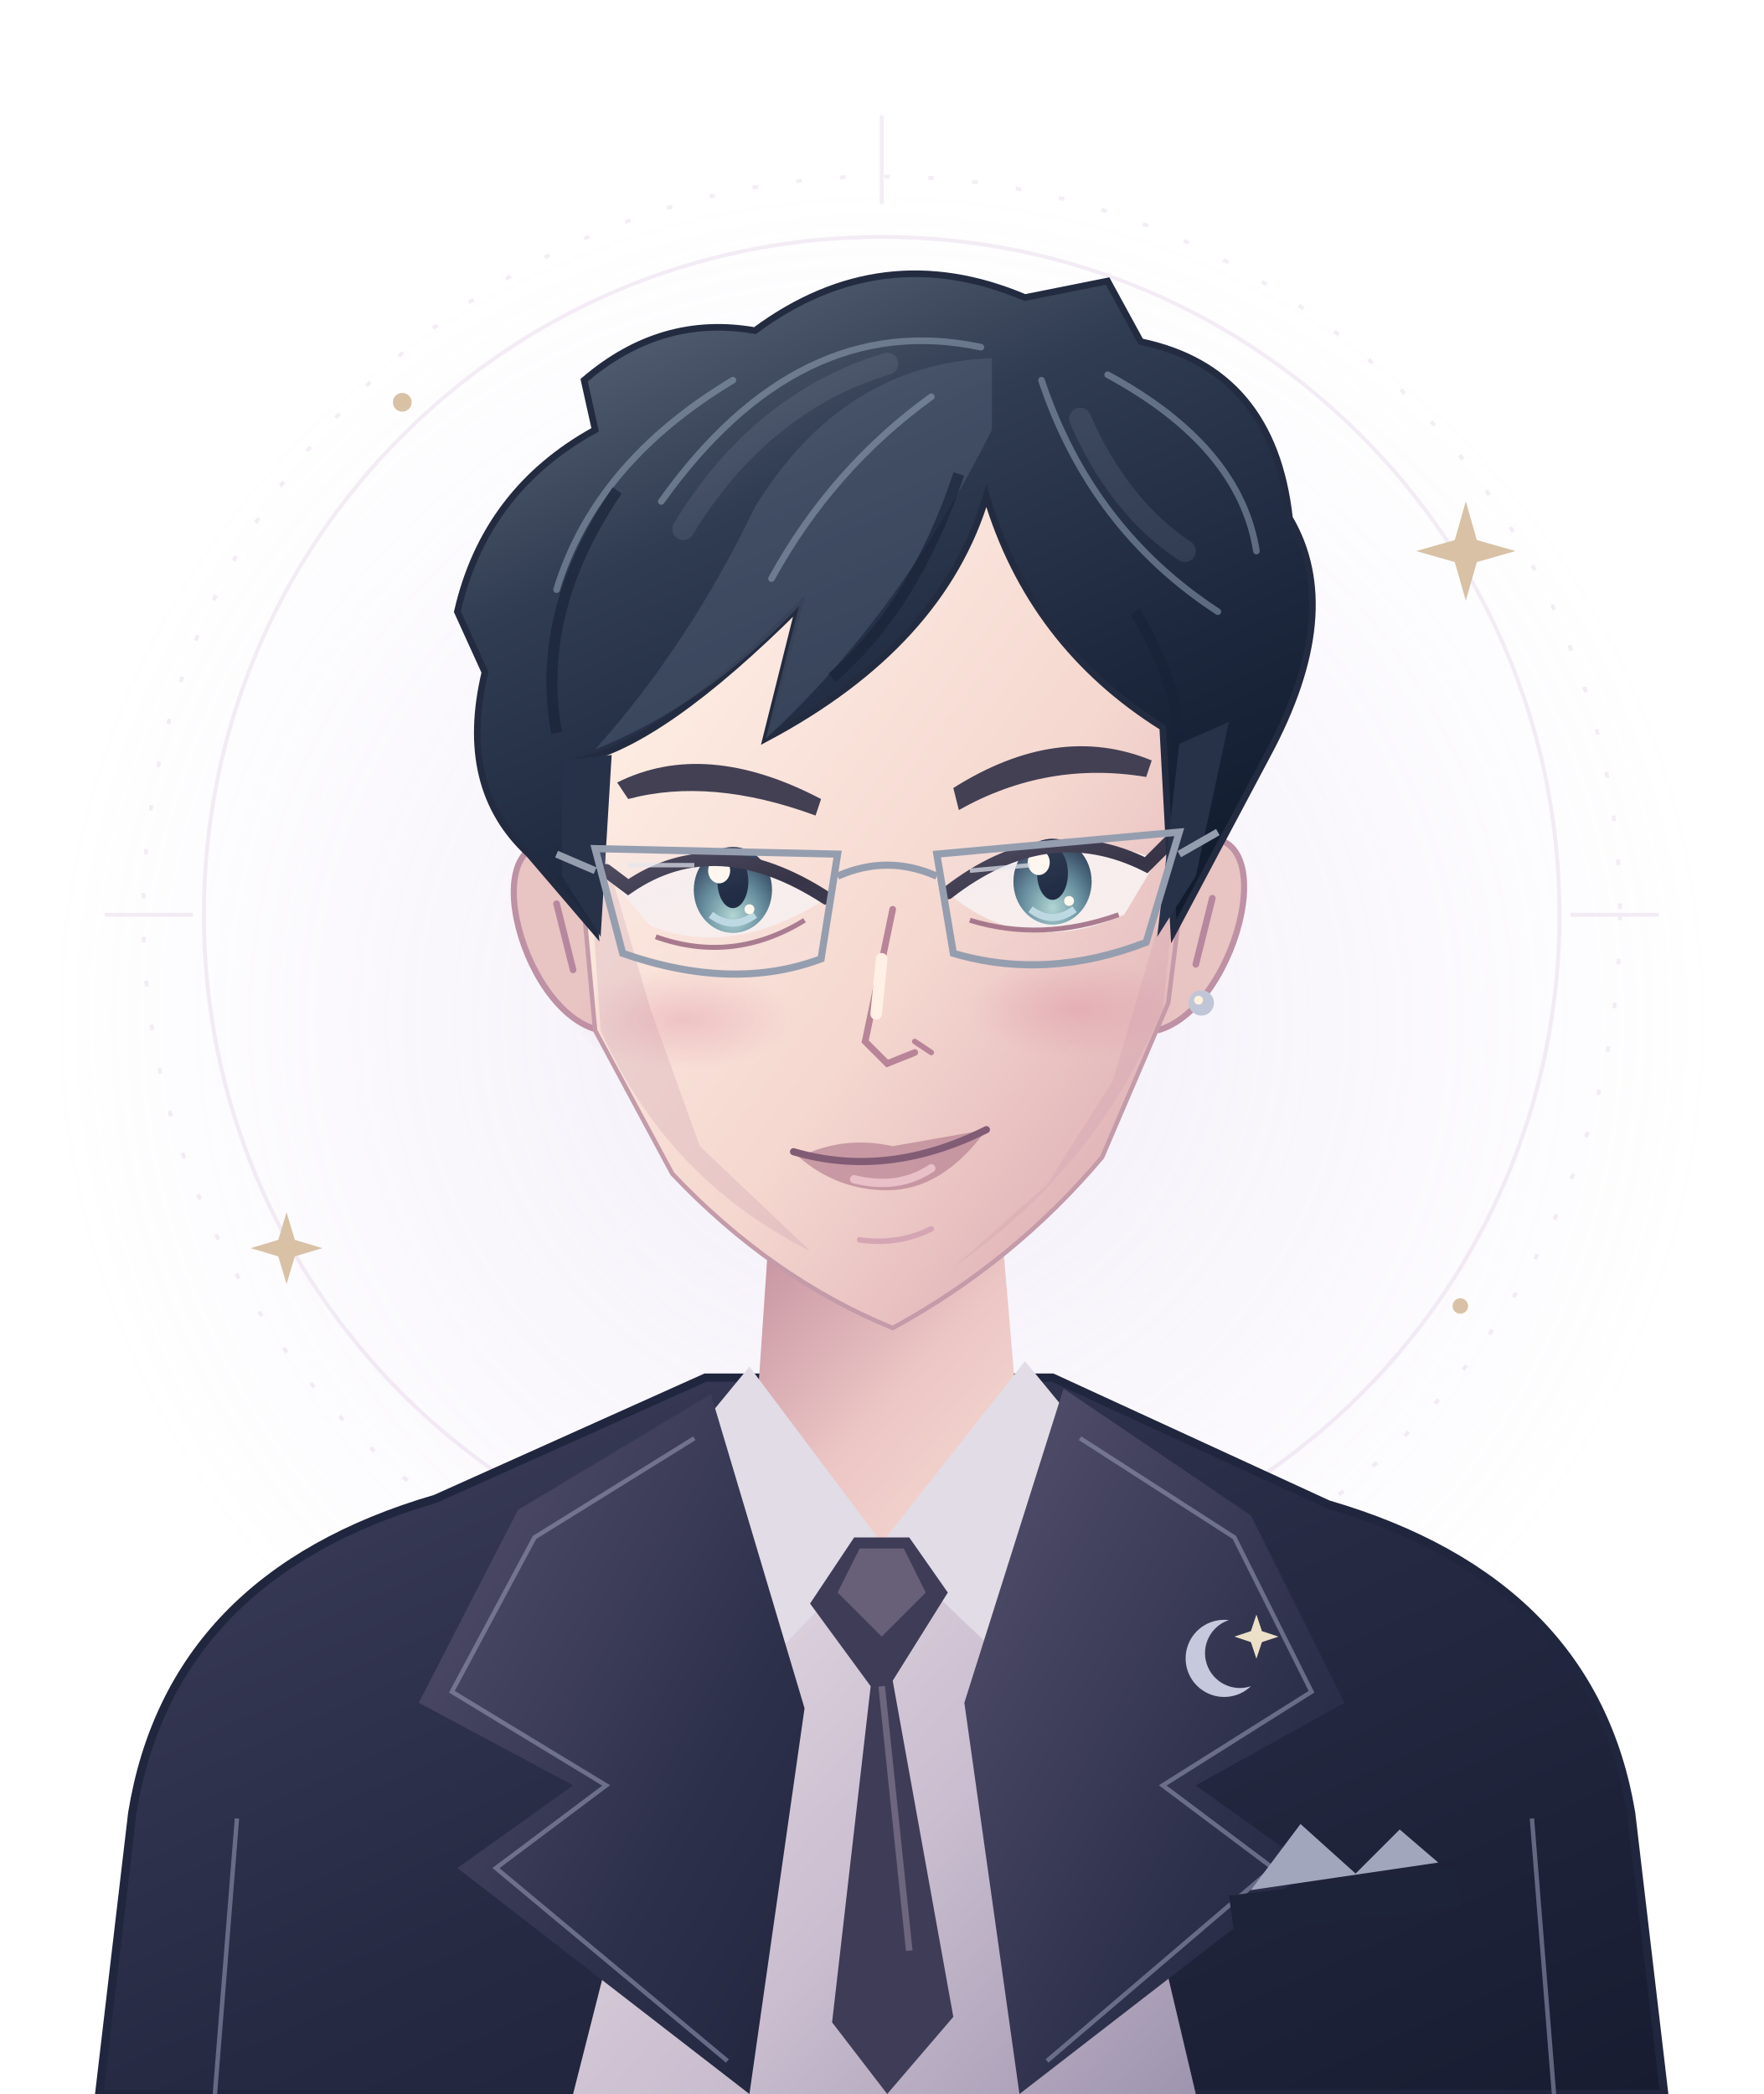
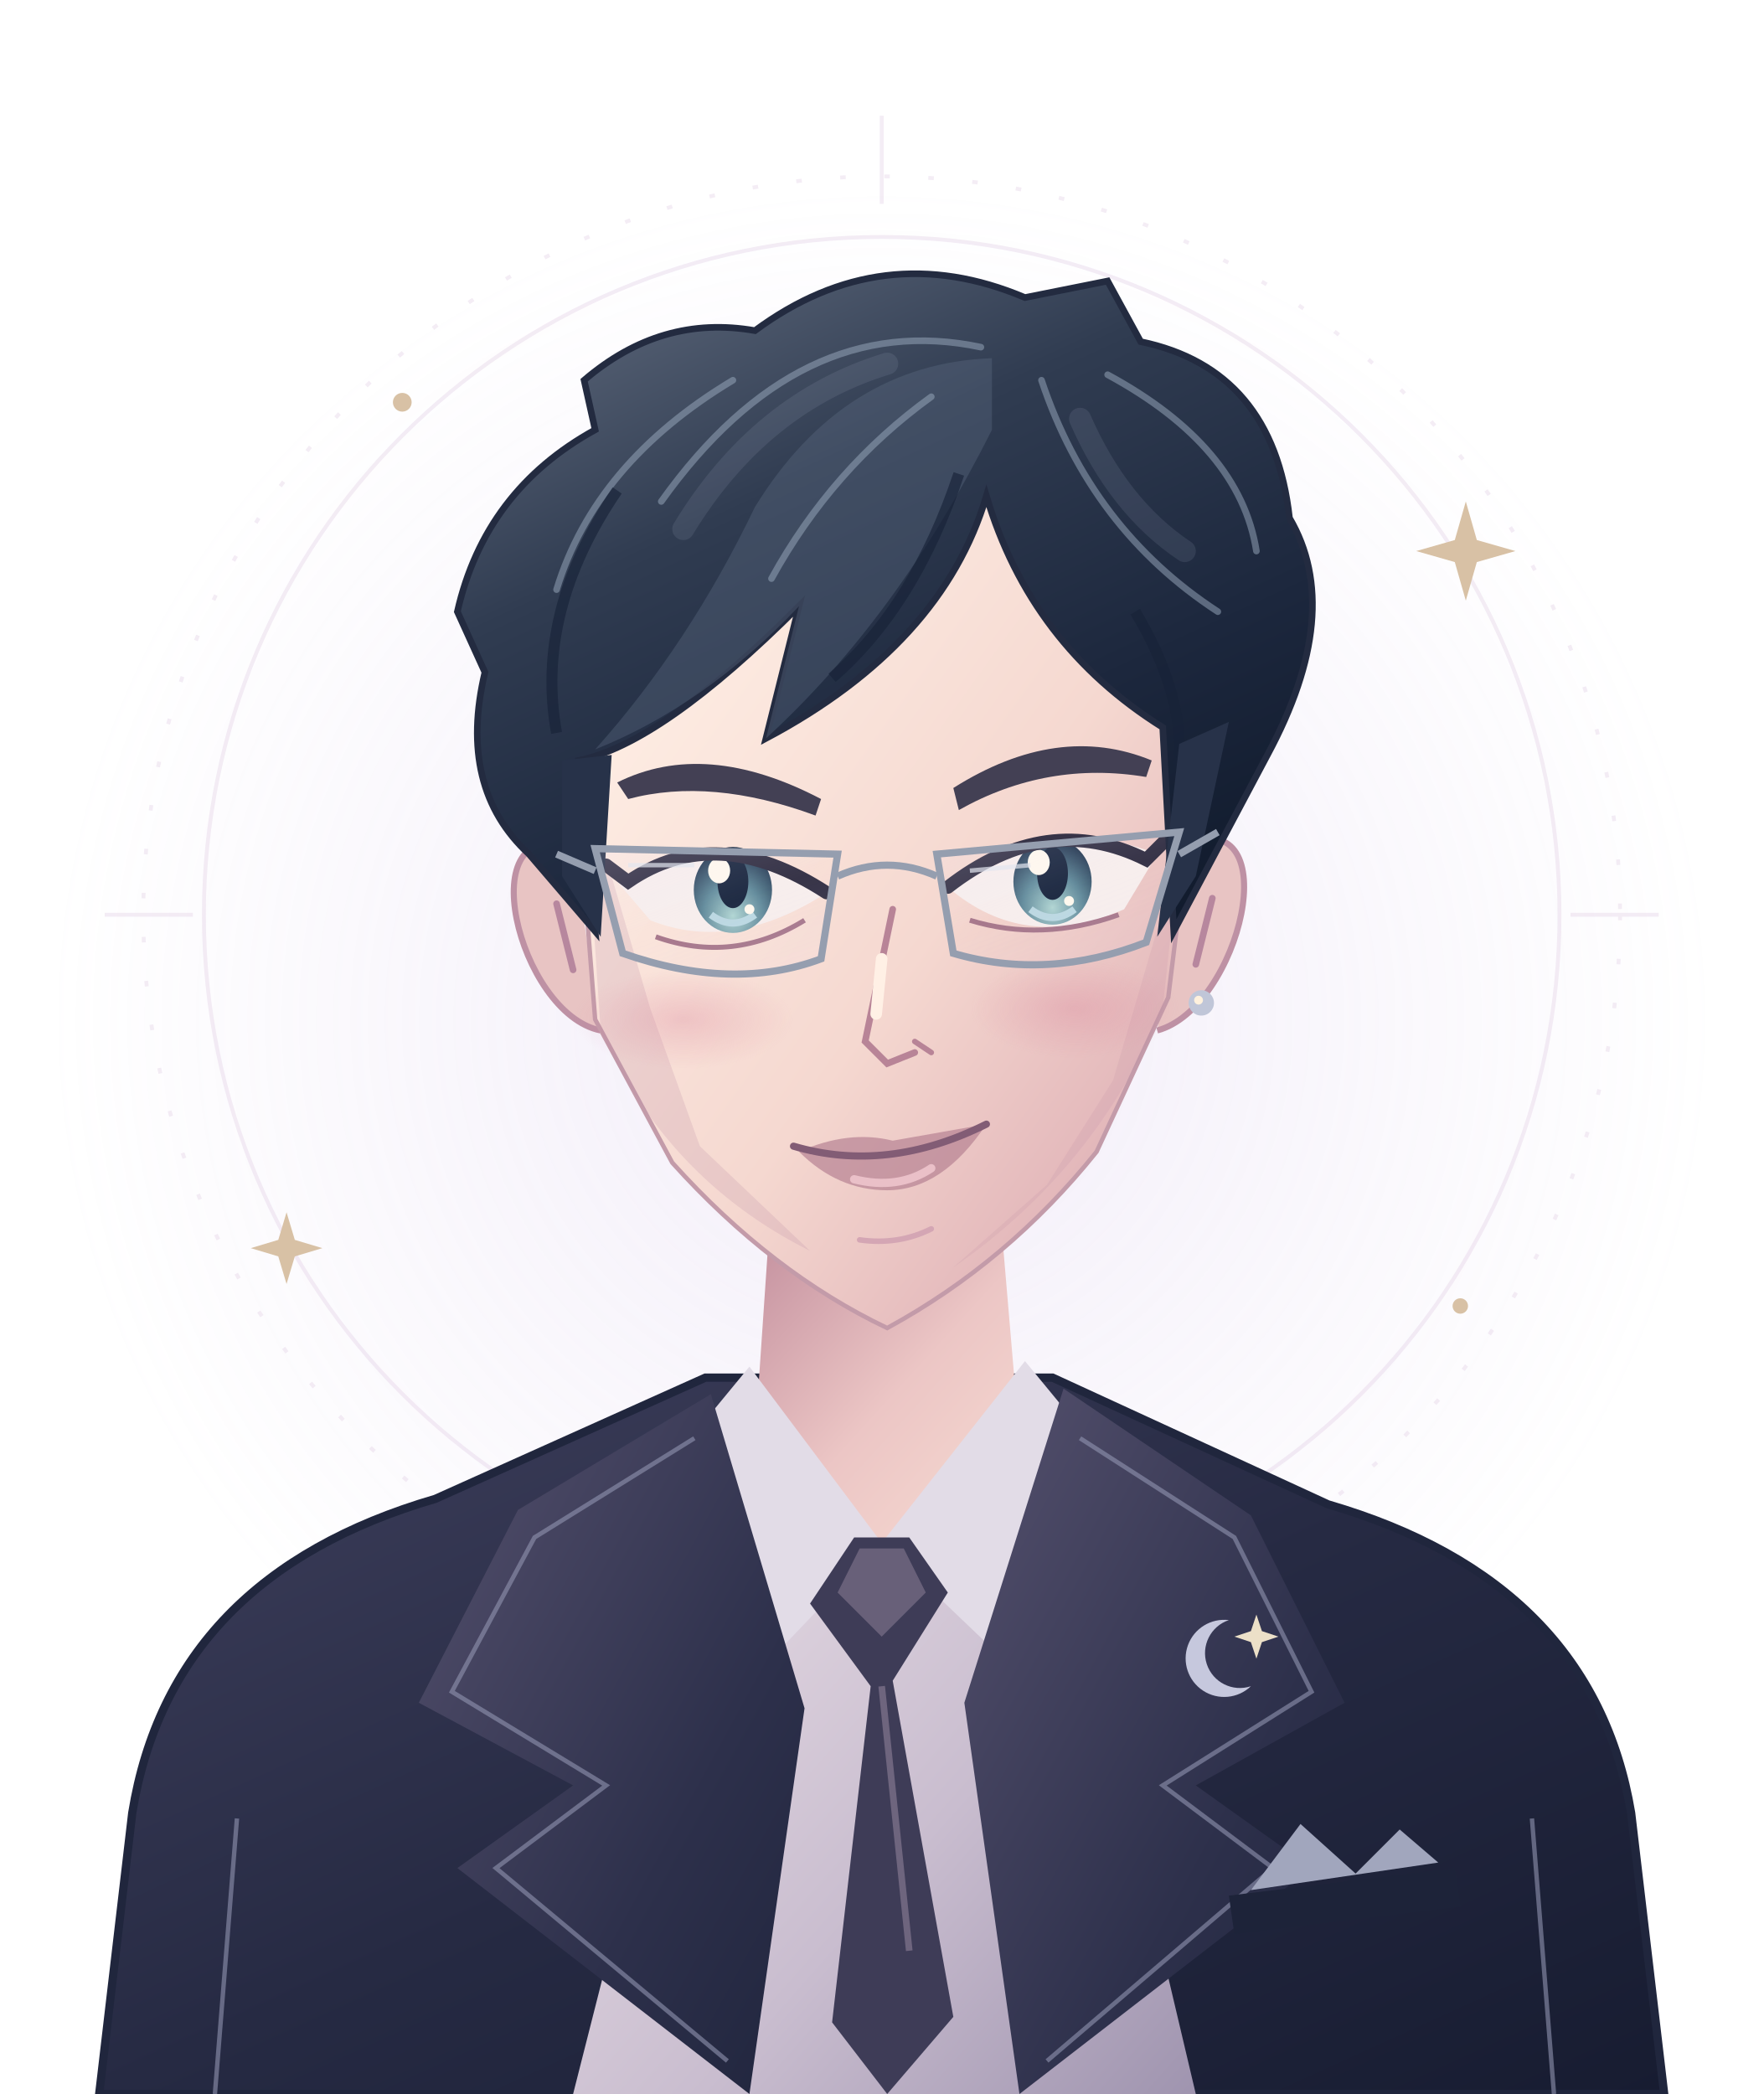
<svg xmlns="http://www.w3.org/2000/svg" class="chara-svg man" viewBox="0 0 320 380" role="img" aria-label="ユメタンの夢の案内人・男性">
  <defs>
    <linearGradient id="portrait-skin" x1=".1" y1=".2" x2=".85" y2="1">
      <stop stop-color="#fff0e6" />
      <stop offset=".55" stop-color="#f5d8d0" />
      <stop offset="1" stop-color="#dba9b1" />
    </linearGradient>
    <linearGradient id="portrait-neck" x2=".7" y2="1">
      <stop stop-color="#bd8798" />
      <stop offset=".6" stop-color="#ecc6c5" />
      <stop offset="1" stop-color="#f5d8d0" />
    </linearGradient>
    <linearGradient id="portrait-hair-w" x1="0" y1="0" x2="1" y2=".8">
      <stop stop-color="#29263e" />
      <stop offset=".35" stop-color="#656078" />
      <stop offset=".62" stop-color="#454057" />
      <stop offset="1" stop-color="#272438" />
    </linearGradient>
    <linearGradient id="portrait-hair-m" x1=".2" y1="0" x2=".8" y2="1">
      <stop stop-color="#596477" />
      <stop offset=".32" stop-color="#303c51" />
      <stop offset=".7" stop-color="#1c273d" />
      <stop offset="1" stop-color="#111b2d" />
    </linearGradient>
    <linearGradient id="portrait-jacket" x1="0" y1="0" x2="1" y2="1">
      <stop stop-color="#3f405d" />
      <stop offset=".5" stop-color="#262a43" />
      <stop offset="1" stop-color="#171c31" />
    </linearGradient>
    <linearGradient id="portrait-lapel" x1="0" y1="0" x2="1" y2="1">
      <stop stop-color="#55516e" />
      <stop offset=".65" stop-color="#2d304b" />
      <stop offset="1" stop-color="#20253d" />
    </linearGradient>
    <linearGradient id="portrait-silk" x1="0" y1="0" x2="1" y2="1">
      <stop stop-color="#f0e6eb" />
      <stop offset=".6" stop-color="#c9bdcf" />
      <stop offset="1" stop-color="#9f94af" />
    </linearGradient>
    <linearGradient id="portrait-gold" x1="0" y1="0" x2=".8" y2="1">
      <stop stop-color="#f4ddb1" />
      <stop offset=".5" stop-color="#c0a179" />
      <stop offset="1" stop-color="#e4cba4" />
    </linearGradient>
    <radialGradient id="portrait-iris-w" cx=".5" cy=".75" r=".85">
      <stop stop-color="#dbc0f0" />
      <stop offset=".45" stop-color="#9b7cb5" />
      <stop offset=".8" stop-color="#514161" />
      <stop offset="1" stop-color="#29283d" />
    </radialGradient>
    <radialGradient id="portrait-iris-m" cx=".5" cy=".8" r=".85">
      <stop stop-color="#b1d5d3" />
      <stop offset=".45" stop-color="#668e9e" />
      <stop offset=".8" stop-color="#354b63" />
      <stop offset="1" stop-color="#1a2941" />
    </radialGradient>
    <radialGradient id="portrait-blush">
      <stop stop-color="#d9849b" stop-opacity=".32" />
      <stop offset="1" stop-color="#d9849b" stop-opacity="0" />
    </radialGradient>
    <radialGradient id="portrait-halo">
      <stop stop-color="#bda2dd" stop-opacity=".19" />
      <stop offset="1" stop-color="#bda2dd" stop-opacity="0" />
    </radialGradient>
    <linearGradient id="portrait-lens" x2=".7" y2="1">
      <stop stop-color="#ece8ff" stop-opacity=".16" />
      <stop offset=".55" stop-color="#ece8ff" stop-opacity="0" />
      <stop offset="1" stop-color="#ece8ff" stop-opacity=".07" />
    </linearGradient>
  </defs>
  <style>.only-man{display:none}.man .only-woman{display:none}.man .only-man{display:block}.eyes{transform-origin:160px 163px;animation:blink 5.8s infinite}.mouth{transform-origin:160px 211px}@keyframes blink{0%,93%,100%{transform:scaleY(1)}96%{transform:scaleY(.06)}}@media(prefers-reduced-motion:reduce){.eyes{animation:none}}</style>
  <circle cx="160" cy="185" r="153" fill="url(#portrait-halo)" />
  <g fill="none" stroke="#d6bddb" stroke-width=".7" opacity=".28">
    <circle cx="160" cy="166" r="123" />
    <circle cx="160" cy="166" r="134" stroke-dasharray="1 7" />
    <path d="M160 21v16M19 166h16m250 0h16" />
  </g>
  <g fill="#d8c1a5">
    <path d="m266 91 2 7 7 2-7 2-2 7-2-7-7-2 7-2Z" />
    <path d="m52 220 1.5 5 5 1.5-5 1.5-1.5 5-1.5-5-5-1.5 5-1.5Z" />
    <circle cx="73" cy="73" r="1.7" />
    <circle cx="265" cy="237" r="1.4" />
  </g>
  <g class="only-woman">
    <path d="M97 79C62 108 78 162 69 209 64 238 46 259 64 285 75 300 62 330 50 347 90 363 107 343 119 329L207 338C254 358 277 331 262 305 246 278 257 263 247 239 232 204 244 151 231 112 219 68 172 44 133 57Z" fill="url(#portrait-hair-w)" stroke="#242336" stroke-width="1.5" />
    <g fill="none" stroke-linecap="round">
      <path d="M94 116C75 191 101 220 79 268S102 312 78 342" stroke="#a293b5" stroke-width="3" opacity=".36" />
      <path d="M82 163C78 218 96 226 83 253S69 280 82 294" stroke="#d0b4d4" opacity=".35" />
      <path d="M228 139C243 198 219 220 239 266S229 312 248 332" stroke="#8e80a2" stroke-width="4" opacity=".32" />
      <path d="M233 169C238 205 228 228 239 249" stroke="#c7b4d4" opacity=".3" />
    </g>
    <path d="M121 259 87 273Q42 280 31 324L23 380H297L289 324Q283 287 236 274L197 259Z" fill="url(#portrait-jacket)" stroke="#202138" stroke-width="1.5" />
    <path d="M141 220 139 261Q156 285 181 261L179 219Z" fill="url(#portrait-neck)" />
    <path d="M135 255Q161 277 187 255L212 380H108Z" fill="url(#portrait-silk)" />
    <path d="M137 258Q157 289 185 261L174 293 148 292Z" fill="#f6eaf0" opacity=".72" />
    <g fill="none" stroke="#978aa4" stroke-width="1.2" opacity=".6">
      <path d="M148 292q3 42-2 73M174 293q-9 35 1 68M151 300q10 7 22 0" />
    </g>
    <path d="M132 254 99 273 81 309 105 319 89 335 139 380 147 311Z" fill="url(#portrait-lapel)" />
    <path d="M190 254 222 274 239 309 215 321 231 335 181 380 174 311Z" fill="url(#portrait-lapel)" />
    <g fill="none" stroke="#9d8bac" stroke-width=".8" opacity=".6">
      <path d="m130 260-28 17-15 30 23 13-15 15 39 39M192 260l26 17 15 30-23 14 15 14-39 39M49 325l-5 55M272 325l5 55" />
    </g>
    <path d="M140 264Q160 299 181 264" fill="none" stroke="url(#portrait-gold)" stroke-width="1.3" />
    <path d="M163 285a7 7 0 1 0 3 11 6 6 0 0 1-3-11Z" fill="url(#portrait-gold)" />
    <path d="m219 293 2 5 5 2-5 2-2 5-2-5-5-2 5-2Z" fill="url(#portrait-gold)" />
    <path d="M106 159C87 150 95 188 110 189M212 159C231 150 223 188 208 189" fill="#edc8c6" stroke="#c895a3" stroke-width="1.1" />
    <path d="M106 170q-9-10-5 4m111-4q9-10 5 4" fill="none" stroke="#bb899b" stroke-width="1.2" />
-     <path d="M105 123Q109 76 160 76 213 76 217 127L212 177Q207 205 185 225 170 239 160 239 150 239 135 226 111 205 107 177Z" fill="url(#portrait-skin)" stroke="#cba1b0" stroke-width=".8" />
+     <path d="M106 122Q111 74 160 74 210 74 216 124L211 176Q206 205 184 226 170 239 160 240 149 239 135 227 112 206 108 176Z" fill="url(#portrait-skin)" stroke="#cba1b0" stroke-width=".8" />
    <path d="M107 136Q110 194 140 222 124 204 121 178Z" fill="#c998ad" opacity=".18" />
    <ellipse cx="125" cy="187" rx="23" ry="12" fill="url(#portrait-blush)" />
    <ellipse cx="194" cy="187" rx="22" ry="12" fill="url(#portrait-blush)" />
    <path class="brow" d="M114 145Q130 137 148 145" fill="none" stroke="#665269" stroke-width="2.3" stroke-linecap="round" />
    <path class="brow" d="M174 145Q190 136 207 142" fill="none" stroke="#665269" stroke-width="2.3" stroke-linecap="round" />
    <g class="eyes">
-       <path d="M112 164Q128 150 149 162 137 177 121 172Z" fill="#fff3f0" />
-       <path d="M172 162Q191 149 209 160L202 171Q184 178 172 162Z" fill="#fff3f0" />
+       <path d="M112 163Q129 149 150 161 138 176 121 171Z" fill="#fff3f0" />
+       <path d="M171 161Q190 148 209 159L202 170Q184 176 171 161Z" fill="#fff3f0" />
      <ellipse cx="133" cy="163.5" rx="8" ry="9.5" fill="url(#portrait-iris-w)" />
      <ellipse cx="189" cy="162.5" rx="8" ry="9.5" fill="url(#portrait-iris-w)" />
      <ellipse cx="133" cy="162" rx="3.2" ry="5.7" fill="#392f4e" />
      <ellipse cx="189" cy="161" rx="3.2" ry="5.7" fill="#392f4e" />
      <path d="M129 169q4 3 8-1m48 0q4 3 8-1" fill="none" stroke="#ebc7ee" stroke-width="1.5" />
      <g fill="#fffaf4">
        <ellipse cx="130" cy="159" rx="2.4" ry="2.8" />
        <ellipse cx="186" cy="158" rx="2.4" ry="2.8" />
        <circle cx="136" cy="167" r="1.1" />
        <circle cx="192" cy="166" r="1.1" />
      </g>
-       <path d="M109 159 114 164Q129 150 149 162M172 162Q191 149 208 160L212 155" fill="none" stroke="#473345" stroke-width="2.8" stroke-linecap="round" />
+       <path d="M109 158 114 163Q129 149 150 161M171 161Q190 148 208 159L212 154" fill="none" stroke="#473345" stroke-width="2.8" stroke-linecap="round" />
+       <path d="m113 159-4-5m98 3 5-6" stroke="#473345" stroke-width="1.3" stroke-linecap="round" />
      <path d="m112 161-3-6m98 4 4-7" stroke="#473345" stroke-width="1.6" stroke-linecap="round" />
      <path d="M119 172q13 7 26-3m32 0q12 7 25 0" fill="none" stroke="#ac788c" stroke-width=".9" />
    </g>
    <path d="M160 169 155 191q3 4 8 1" fill="none" stroke="#c8919f" stroke-width="1.1" stroke-linecap="round" />
    <path d="m163 188 3 2" stroke="#bf8395" stroke-width=".9" stroke-linecap="round" />
    <path d="M157 178v7" stroke="#fff1e8" stroke-width="2" stroke-linecap="round" opacity=".7" />
    <g class="mouth">
-       <path d="M145 210Q153 205 160 208 167 205 177 208 169 217 160 217 152 216 145 210Z" fill="#bb738c" />
-       <path d="M146 210Q159 213 176 208" fill="none" stroke="#8c4e69" stroke-width="1" />
+       <path d="M145 209Q153 204 160 207 167 204 177 208 169 218 160 218 151 217 145 209Z" fill="#bb738c" />
+       <path d="M146 209Q159 212 176 208" fill="none" stroke="#8c4e69" stroke-width="1" />
      <path d="M152 213q8 4 15 0" fill="none" stroke="#f0b9c2" stroke-width="1.6" stroke-linecap="round" />
    </g>
    <path d="M155 224q6 2 11-1" stroke="#ffebe6" stroke-width="1.5" stroke-linecap="round" />
    <path d="M95 158C76 104 93 72 125 60 164 42 207 60 225 91 238 118 231 158 214 186L208 141C206 117 188 97 176 88 157 121 125 136 106 140L111 177Z" fill="url(#portrait-hair-w)" stroke="#383046" stroke-width="1" />
    <path d="M176 88C159 118 125 134 106 140 133 115 141 82 167 68" fill="#8b7b97" opacity=".36" />
    <path d="M173 76C148 83 143 110 113 126M165 67C128 65 105 88 99 116M185 82Q218 110 216 147" fill="none" stroke="#c1a6c5" stroke-width="1.2" opacity=".55" stroke-linecap="round" />
    <path d="M149 72Q128 85 120 105M199 91q14 17 17 38" fill="none" stroke="#b4a4c1" stroke-width="4" opacity=".18" stroke-linecap="round" />
    <path d="M106 138C96 185 128 214 115 258 108 282 119 313 102 332 139 316 118 292 128 263 144 220 113 191 119 136Z" fill="url(#portrait-hair-w)" />
    <path d="M110 149C108 201 133 223 120 267" fill="none" stroke="#b09abd" stroke-width="1.4" opacity=".55" />
    <path d="M210 142C215 193 196 217 206 252 214 278 199 302 213 320 195 309 199 293 198 281 183 239 206 207 202 167Z" fill="url(#portrait-hair-w)" />
    <path d="M209 164C208 211 193 230 204 262" fill="none" stroke="#aa93b6" stroke-width="1.2" opacity=".45" />
    <path d="m205 114 15 18m-18-13 14 18" stroke="url(#portrait-gold)" stroke-width="2.2" stroke-linecap="round" />
    <path d="M218 115a6 6 0 1 0 4 10 5.5 5.5 0 0 1-4-10Z" fill="url(#portrait-gold)" />
    <g stroke="url(#portrait-gold)" fill="none" stroke-width="1.25">
      <path d="M103 181v15m115-15v15" />
      <path d="m103 193 3 5-3 6-3-6Zm115 0 3 5-3 6-3-6Z" />
    </g>
    <g class="glasses" stroke="url(#portrait-gold)" stroke-width="1.25" fill="url(#portrait-lens)">
      <path d="M109 155Q128 151 151 155L149 174Q132 183 114 175Z" />
      <path d="M171 155Q191 150 213 153L207 174Q190 181 174 173Z" />
      <path d="M151 159q10-5 20 0M109 159l-7-3m111 1 6-4" fill="none" />
    </g>
    <path d="m116 158 10-1m52 0 9-1" stroke="#fff2e5" stroke-width=".9" opacity=".7" />
  </g>
  <g class="only-man">
    <path d="m128 250-49 22Q31 286 24 329L18 380H302L296 329Q289 287 241 273L191 250Z" fill="url(#portrait-jacket)" stroke="#20263d" stroke-width="1.5" />
    <path d="m140 217-3 44 23 28 25-28-4-47Z" fill="url(#portrait-neck)" />
    <path d="m136 254 24 26 27-27 30 127H104Z" fill="url(#portrait-silk)" />
    <path d="m136 248 24 32-21 22-17-37Zm50-1-26 33 22 21 18-37Z" fill="#e2dce7" />
    <path d="m155 279-8 12 11 15-7 61 10 13 12-14-11-61 10-16-7-10Z" fill="#3e3c57" />
    <path d="m156 281 8 0 4 8-8 8-8-8Z" fill="#686079" />
    <path d="m160 306 5 48" stroke="#9e8da5" stroke-width="1.2" opacity=".5" />
    <path d="m129 253-35 21-18 35 28 15-21 15 53 41 10-70Z" fill="url(#portrait-lapel)" />
    <path d="m193 252 34 23 17 34-27 15 21 15-53 41-10-71Z" fill="url(#portrait-lapel)" />
    <g fill="none" stroke="#9195b1" stroke-width=".8" opacity=".6">
      <path d="m126 261-29 18-15 28 28 17-20 15 42 35M196 261l28 18 14 28-27 17 20 15-41 35M43 330l-4 50m239-50 4 50" />
    </g>
    <path d="m223 344 41-5 1 7-41 5Z" fill="#1d2339" />
    <path d="m227 343 9-12 10 9 8-8 7 6Z" fill="#a1a6bd" />
    <path d="M223 294a7 7 0 1 0 4 12 6 6 0 0 1-4-12Z" fill="#c6c8dd" />
    <path d="m228 293 1 3 3 1-3 1-1 3-1-3-3-1 3-1Z" fill="#ece0c8" />
    <path d="M104 154C85 147 94 184 109 187M215 153C234 146 225 183 210 187" fill="#e8c4c3" stroke="#be91a4" stroke-width="1.1" />
    <path d="m101 164 3 12m116-13-3 12" stroke="#b7879e" stroke-width="1.2" stroke-linecap="round" />
-     <path d="M102 122Q102 72 161 70 219 73 219 126L212 182 200 210Q184 229 162 241 140 232 122 213L108 187Z" fill="url(#portrait-skin)" stroke="#c39ba9" stroke-width=".8" />
+     <path d="M103 121Q104 70 161 69 217 71 219 124L212 181 199 209Q183 229 161 241 140 231 122 211L108 185Z" fill="url(#portrait-skin)" stroke="#c39ba9" stroke-width=".8" />
    <path d="M106 142 118 183 127 208 147 227Q121 214 109 187Z" fill="#ba8ba5" opacity=".22" />
    <path d="M214 155 202 196 190 215 173 230Q199 212 211 183Z" fill="#b888a1" opacity=".16" />
    <ellipse cx="124" cy="185" rx="20" ry="9" fill="url(#portrait-blush)" />
    <ellipse cx="195" cy="183" rx="19" ry="9" fill="url(#portrait-blush)" />
    <path class="brow" d="M112 142Q128 134 149 145L148 148Q129 141 114 145Z" fill="#434054" />
    <path class="brow" d="M173 143Q192 131 209 138L208 141Q190 138 174 147Z" fill="#434054" />
    <g class="eyes">
-       <path d="M112 161Q130 150 150 163 133 174 118 168Z" fill="#f7eeed" />
-       <path d="M172 162Q190 148 210 156L204 166Q186 174 172 162Z" fill="#f7eeed" />
+       <path d="M112 160Q130 149 150 162 133 173 118 167Z" fill="#f7eeed" />
+       <path d="M172 161Q190 147 210 155L204 165Q186 173 172 161Z" fill="#f7eeed" />
      <ellipse cx="133" cy="161.5" rx="7.1" ry="7.8" fill="url(#portrait-iris-m)" />
      <ellipse cx="191" cy="160" rx="7.1" ry="7.8" fill="url(#portrait-iris-m)" />
      <ellipse cx="133" cy="160" rx="2.8" ry="4.8" fill="#202c44" />
      <ellipse cx="191" cy="158.5" rx="2.8" ry="4.8" fill="#202c44" />
      <path d="M129 166q4 3 8 0m50-1q4 3 8 0" fill="none" stroke="#bcd8e2" stroke-width="1.3" />
      <g fill="#fff8ee">
        <ellipse cx="130.5" cy="158" rx="2" ry="2.3" />
        <ellipse cx="188.5" cy="156.5" rx="2" ry="2.3" />
        <circle cx="136" cy="165" r=".9" />
        <circle cx="194" cy="163.5" r=".9" />
      </g>
-       <path d="M110 158 114 161Q130 150 150 163M172 162Q190 148 208 157L212 153" fill="none" stroke="#373448" stroke-width="2.4" stroke-linecap="round" />
+       <path d="M110 157 114 160Q130 149 150 162M172 161Q190 147 208 156L212 152" fill="none" stroke="#373448" stroke-width="2.4" stroke-linecap="round" />
      <path d="M119 170q14 5 27-3m30 0q13 4 27-1" fill="none" stroke="#a7788c" stroke-width=".9" />
    </g>
    <path d="m162 165-5 24 4 4 5-2" fill="none" stroke="#b88497" stroke-width="1.2" stroke-linecap="round" />
    <path d="m160 174-1 10" stroke="#fff0e5" stroke-width="2.1" stroke-linecap="round" />
    <path d="m166 189 3 2" stroke="#b88497" stroke-width="1" stroke-linecap="round" />
    <g class="mouth">
-       <path d="M145 210Q153 206 162 208L179 205Q171 216 161 216 152 216 145 210Z" fill="#b78293" opacity=".7" />
-       <path d="M144 209Q161 214 179 205" fill="none" stroke="#825c75" stroke-width="1.3" stroke-linecap="round" />
+       <path d="M145 209Q154 205 162 207L179 204Q171 216 161 216 152 216 145 209Z" fill="#b78293" opacity=".7" />
+       <path d="M144 208Q161 213 179 204" fill="none" stroke="#825c75" stroke-width="1.3" stroke-linecap="round" />
      <path d="M155 214q8 2 14-2" fill="none" stroke="#eac0c8" stroke-width="1.5" stroke-linecap="round" />
    </g>
    <path d="M156 225q7 1 13-2" fill="none" stroke="#d4a6b4" stroke-width="1" stroke-linecap="round" />
    <path d="M96 155Q83 143 88 122L83 111Q88 89 108 78L106 69Q120 57 137 60 160 43 186 54L201 51 207 62Q231 67 234 94 244 111 230 137L213 169 211 132Q187 117 179 90 171 117 139 134L145 110Q120 135 105 138L108 169Z" fill="url(#portrait-hair-m)" stroke="#232b40" stroke-width="1.2" />
    <path d="M180 78Q163 112 139 134L145 110Q128 128 108 136 125 117 137 92 153 66 180 65Z" fill="#607086" opacity=".34" />
    <path d="M178 63Q145 56 120 91M169 72Q151 85 140 105M133 69Q108 84 101 107M189 69Q198 96 221 111M201 68Q225 81 228 100" fill="none" stroke="#9bacc0" stroke-width="1.2" stroke-linecap="round" opacity=".5" />
    <path d="M161 66Q138 73 124 96M196 76Q203 92 215 100" fill="none" stroke="#b5bfd3" stroke-width="4" opacity=".12" stroke-linecap="round" />
    <path d="M112 89Q97 111 101 133M174 86Q166 110 151 123M206 111q9 15 8 28" fill="none" stroke="#172237" stroke-width="2" opacity=".65" />
    <path d="M102 138 111 137 109 170 102 159Zm112-3 9-4-6 28-7 11Z" fill="#273249" />
    <circle cx="218" cy="182" r="2.3" fill="#c0c6d8" />
    <circle cx="217.5" cy="181.5" r=".8" fill="#fff1dd" />
    <g class="glasses" fill="url(#portrait-lens)" stroke="#959eaf" stroke-width="1.3">
      <path d="m108 154 44 1-3 19q-16 6-36-1Z" />
      <path d="m170 155 44-4-6 20q-18 7-35 2Z" />
      <path d="M152 159q9-4 18 0m-62-1-7-3m113 0 7-4" fill="none" />
    </g>
    <path d="m114 157 12 0m50 1 11-1" stroke="#e3e6ef" stroke-width=".8" opacity=".7" />
  </g>
</svg>
